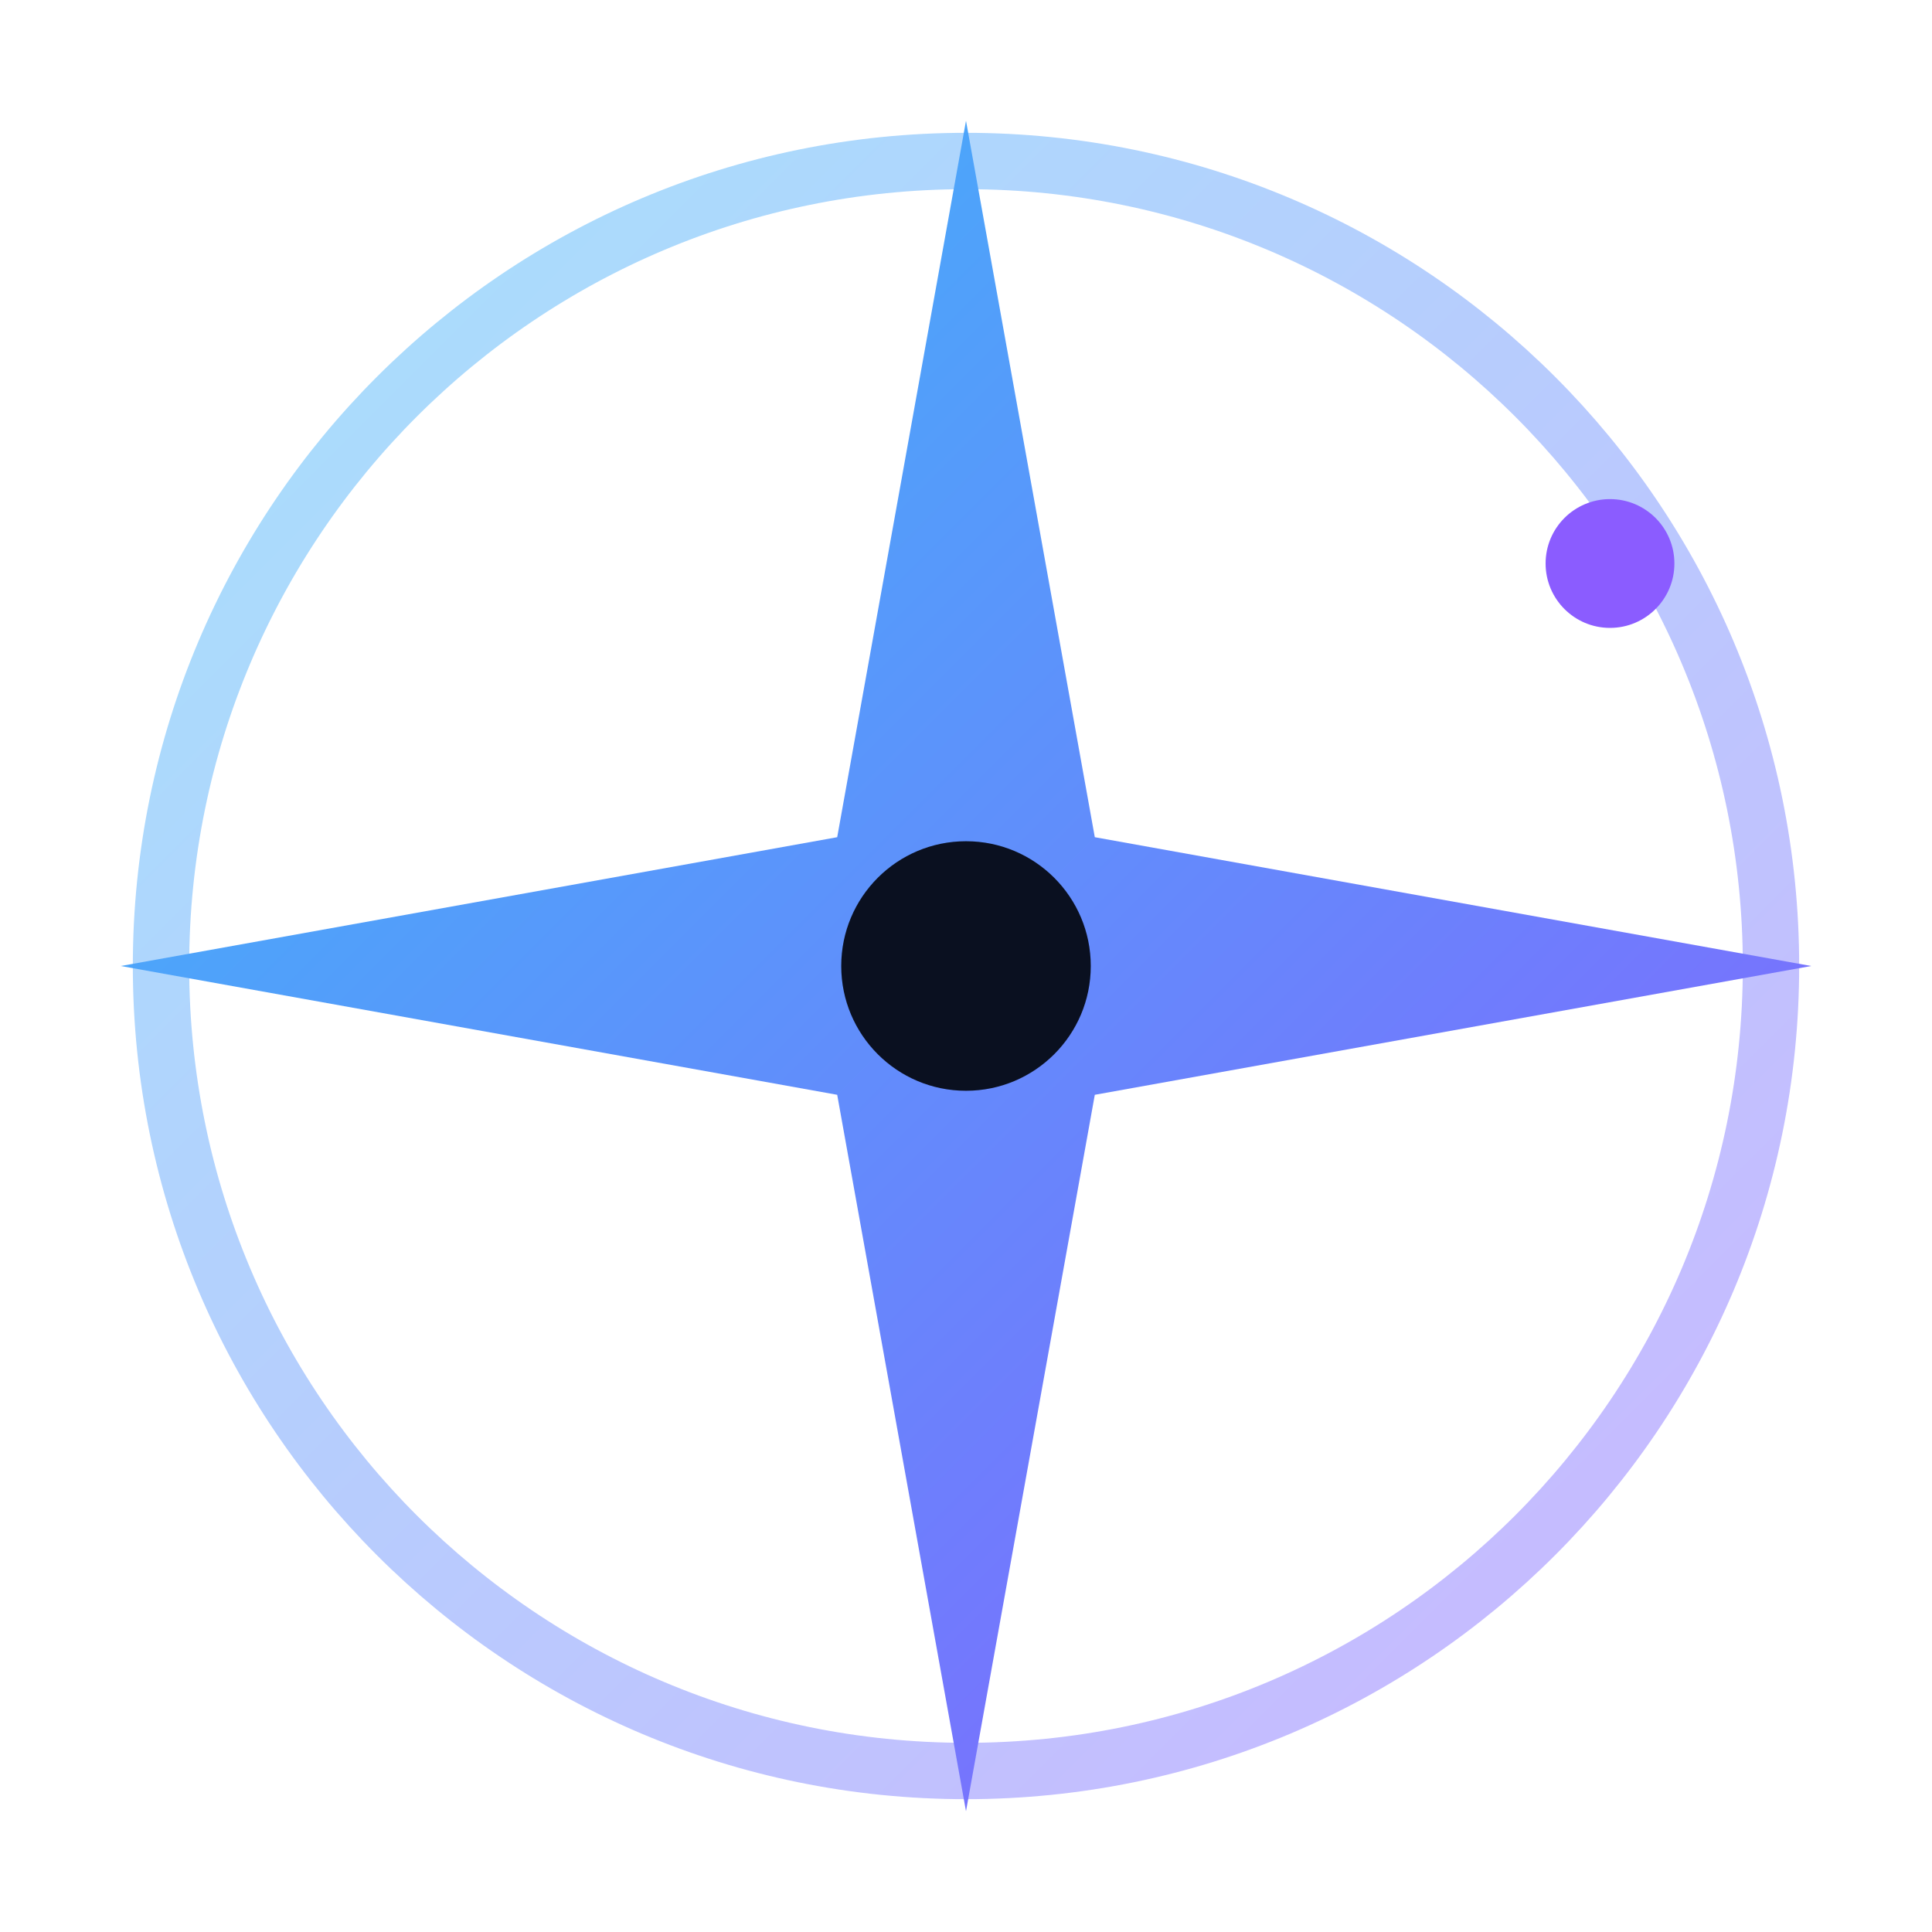
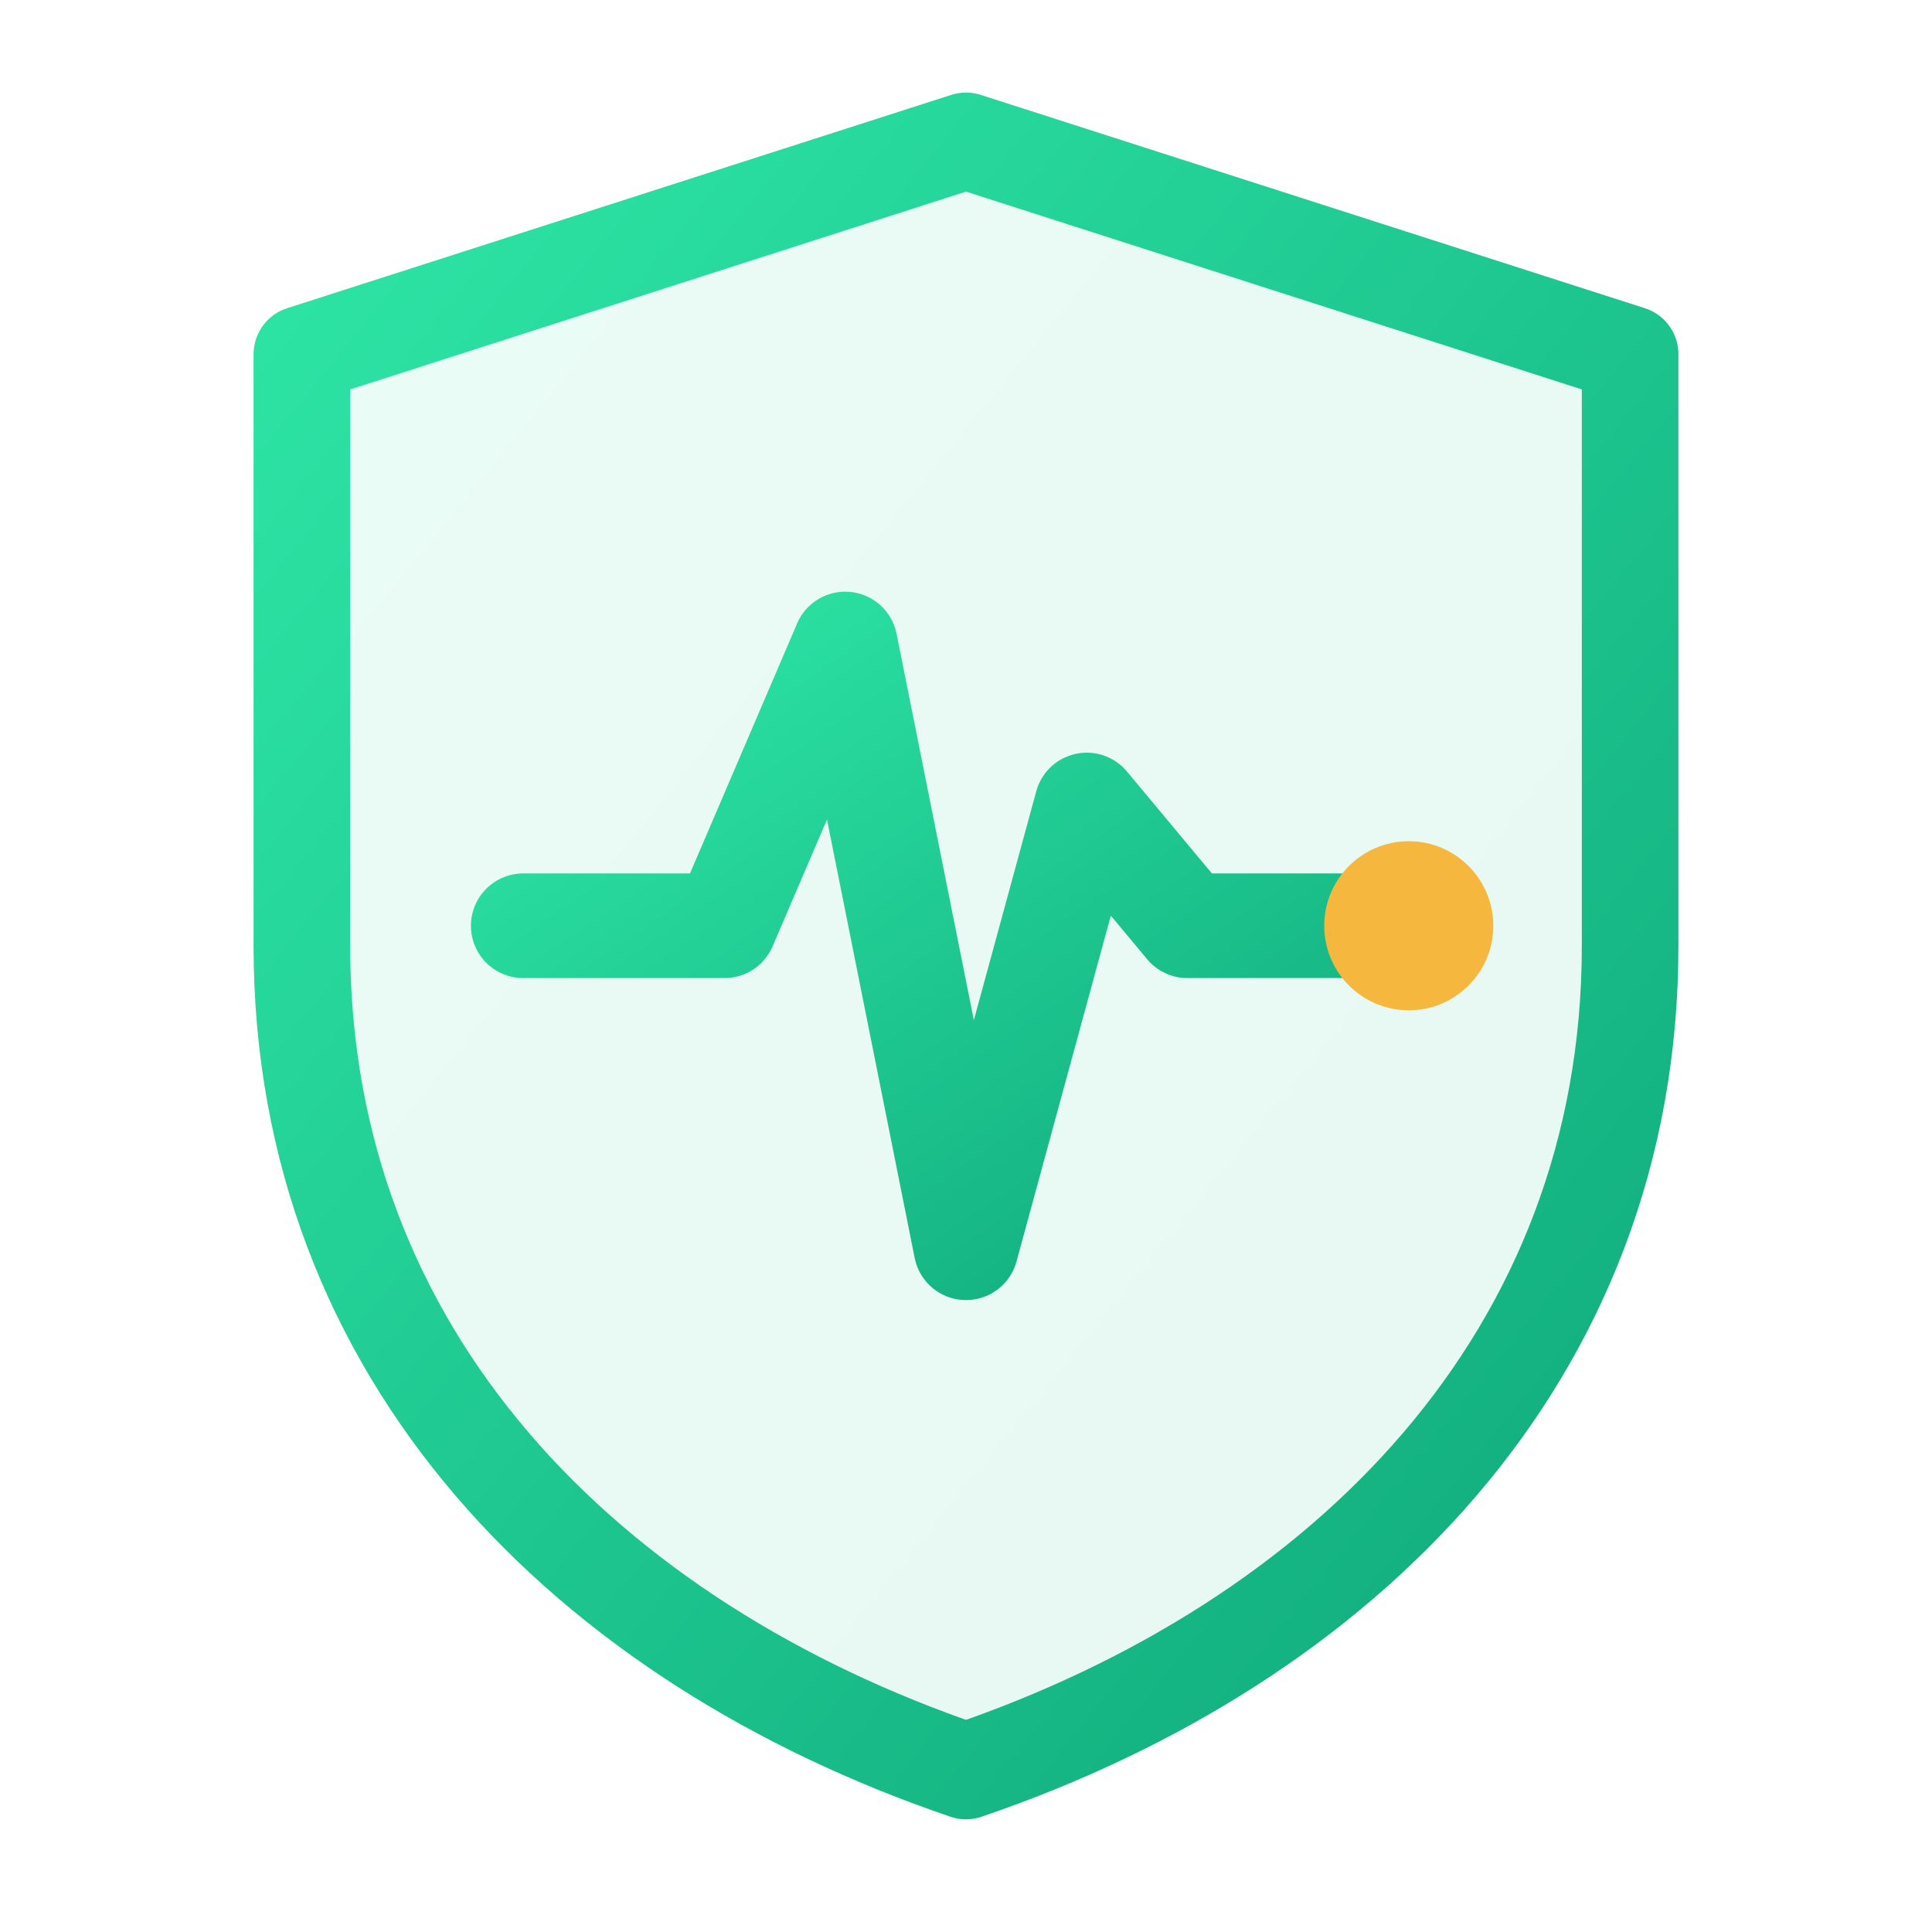
- <svg xmlns="http://www.w3.org/2000/svg" viewBox="0 0 48 48">
+ <svg xmlns="http://www.w3.org/2000/svg" viewBox="0 0 48 48" role="img" aria-label="Vulnify">
  <defs>
-     <linearGradient id="lg" x1="0" y1="0" x2="1" y2="1">
-       <stop offset="0" stop-color="#38bdf8" />
-       <stop offset="1" stop-color="#8b5cff" />
+     <linearGradient id="vfg" x1="0" y1="0" x2="1" y2="1">
+       <stop offset="0" stop-color="#2ee6a6" />
+       <stop offset="1" stop-color="#0fa97a" />
    </linearGradient>
  </defs>
-   <circle cx="24" cy="24" r="20" fill="none" stroke="url(#lg)" stroke-width="1.4" opacity="0.45" />
-   <circle cx="40" cy="14" r="1.6" fill="#8b5cff" />
-   <path d="M24 3 L27.2 20.8 L45 24 L27.2 27.2 L24 45 L20.8 27.2 L3 24 L20.8 20.8 Z" fill="url(#lg)" />
-   <circle cx="24" cy="24" r="3.1" fill="#0a1020" />
+   <path d="M24 3.5 L40.5 8.8 V23.5 C40.5 33.7 33.4 40.8 24 44 C14.6 40.8 7.5 33.7 7.5 23.5 V8.8 Z" fill="none" stroke="url(#vfg)" stroke-width="2.4" stroke-linejoin="round" />
+   <path d="M24 3.5 L40.5 8.8 V23.5 C40.5 33.7 33.4 40.8 24 44 C14.6 40.8 7.5 33.7 7.5 23.5 V8.8 Z" fill="url(#vfg)" opacity="0.10" />
+   <path d="M13 23 H18 L21 16 L24 31 L27 20 L29.5 23 H35" fill="none" stroke="url(#vfg)" stroke-width="2.6" stroke-linecap="round" stroke-linejoin="round" />
+   <circle cx="35" cy="23" r="2.1" fill="#f5b73d" />
</svg>
